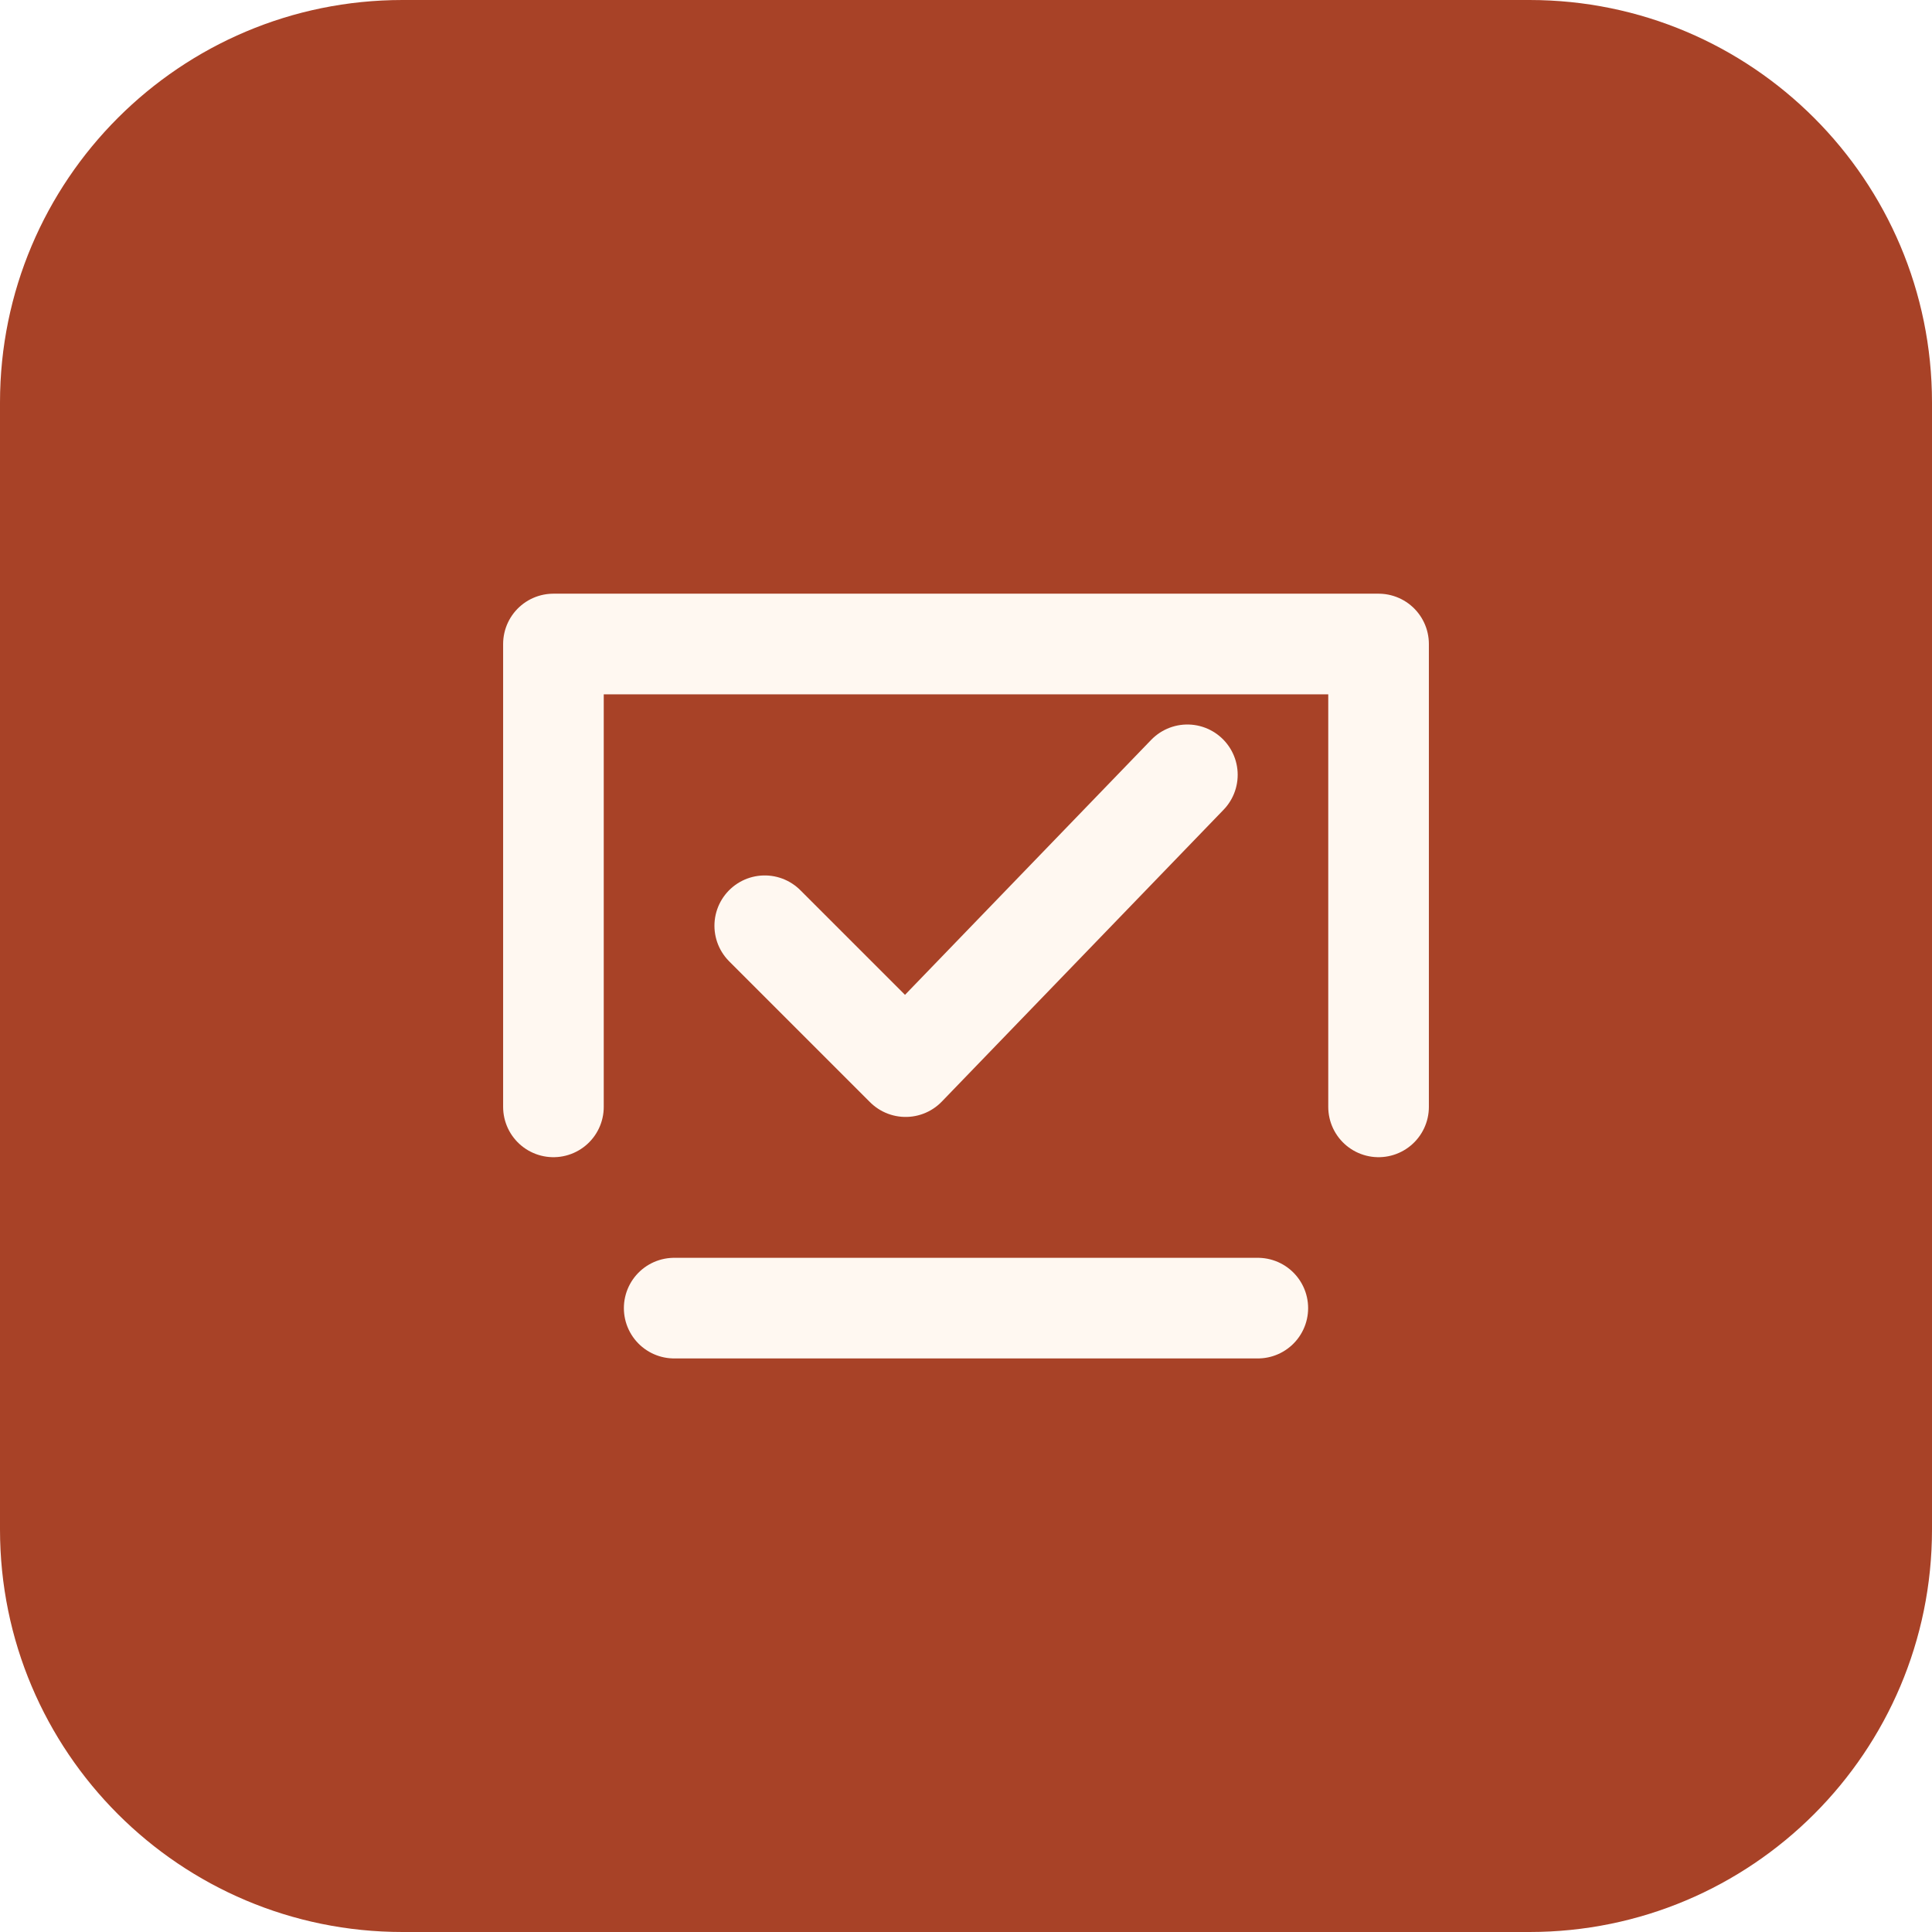
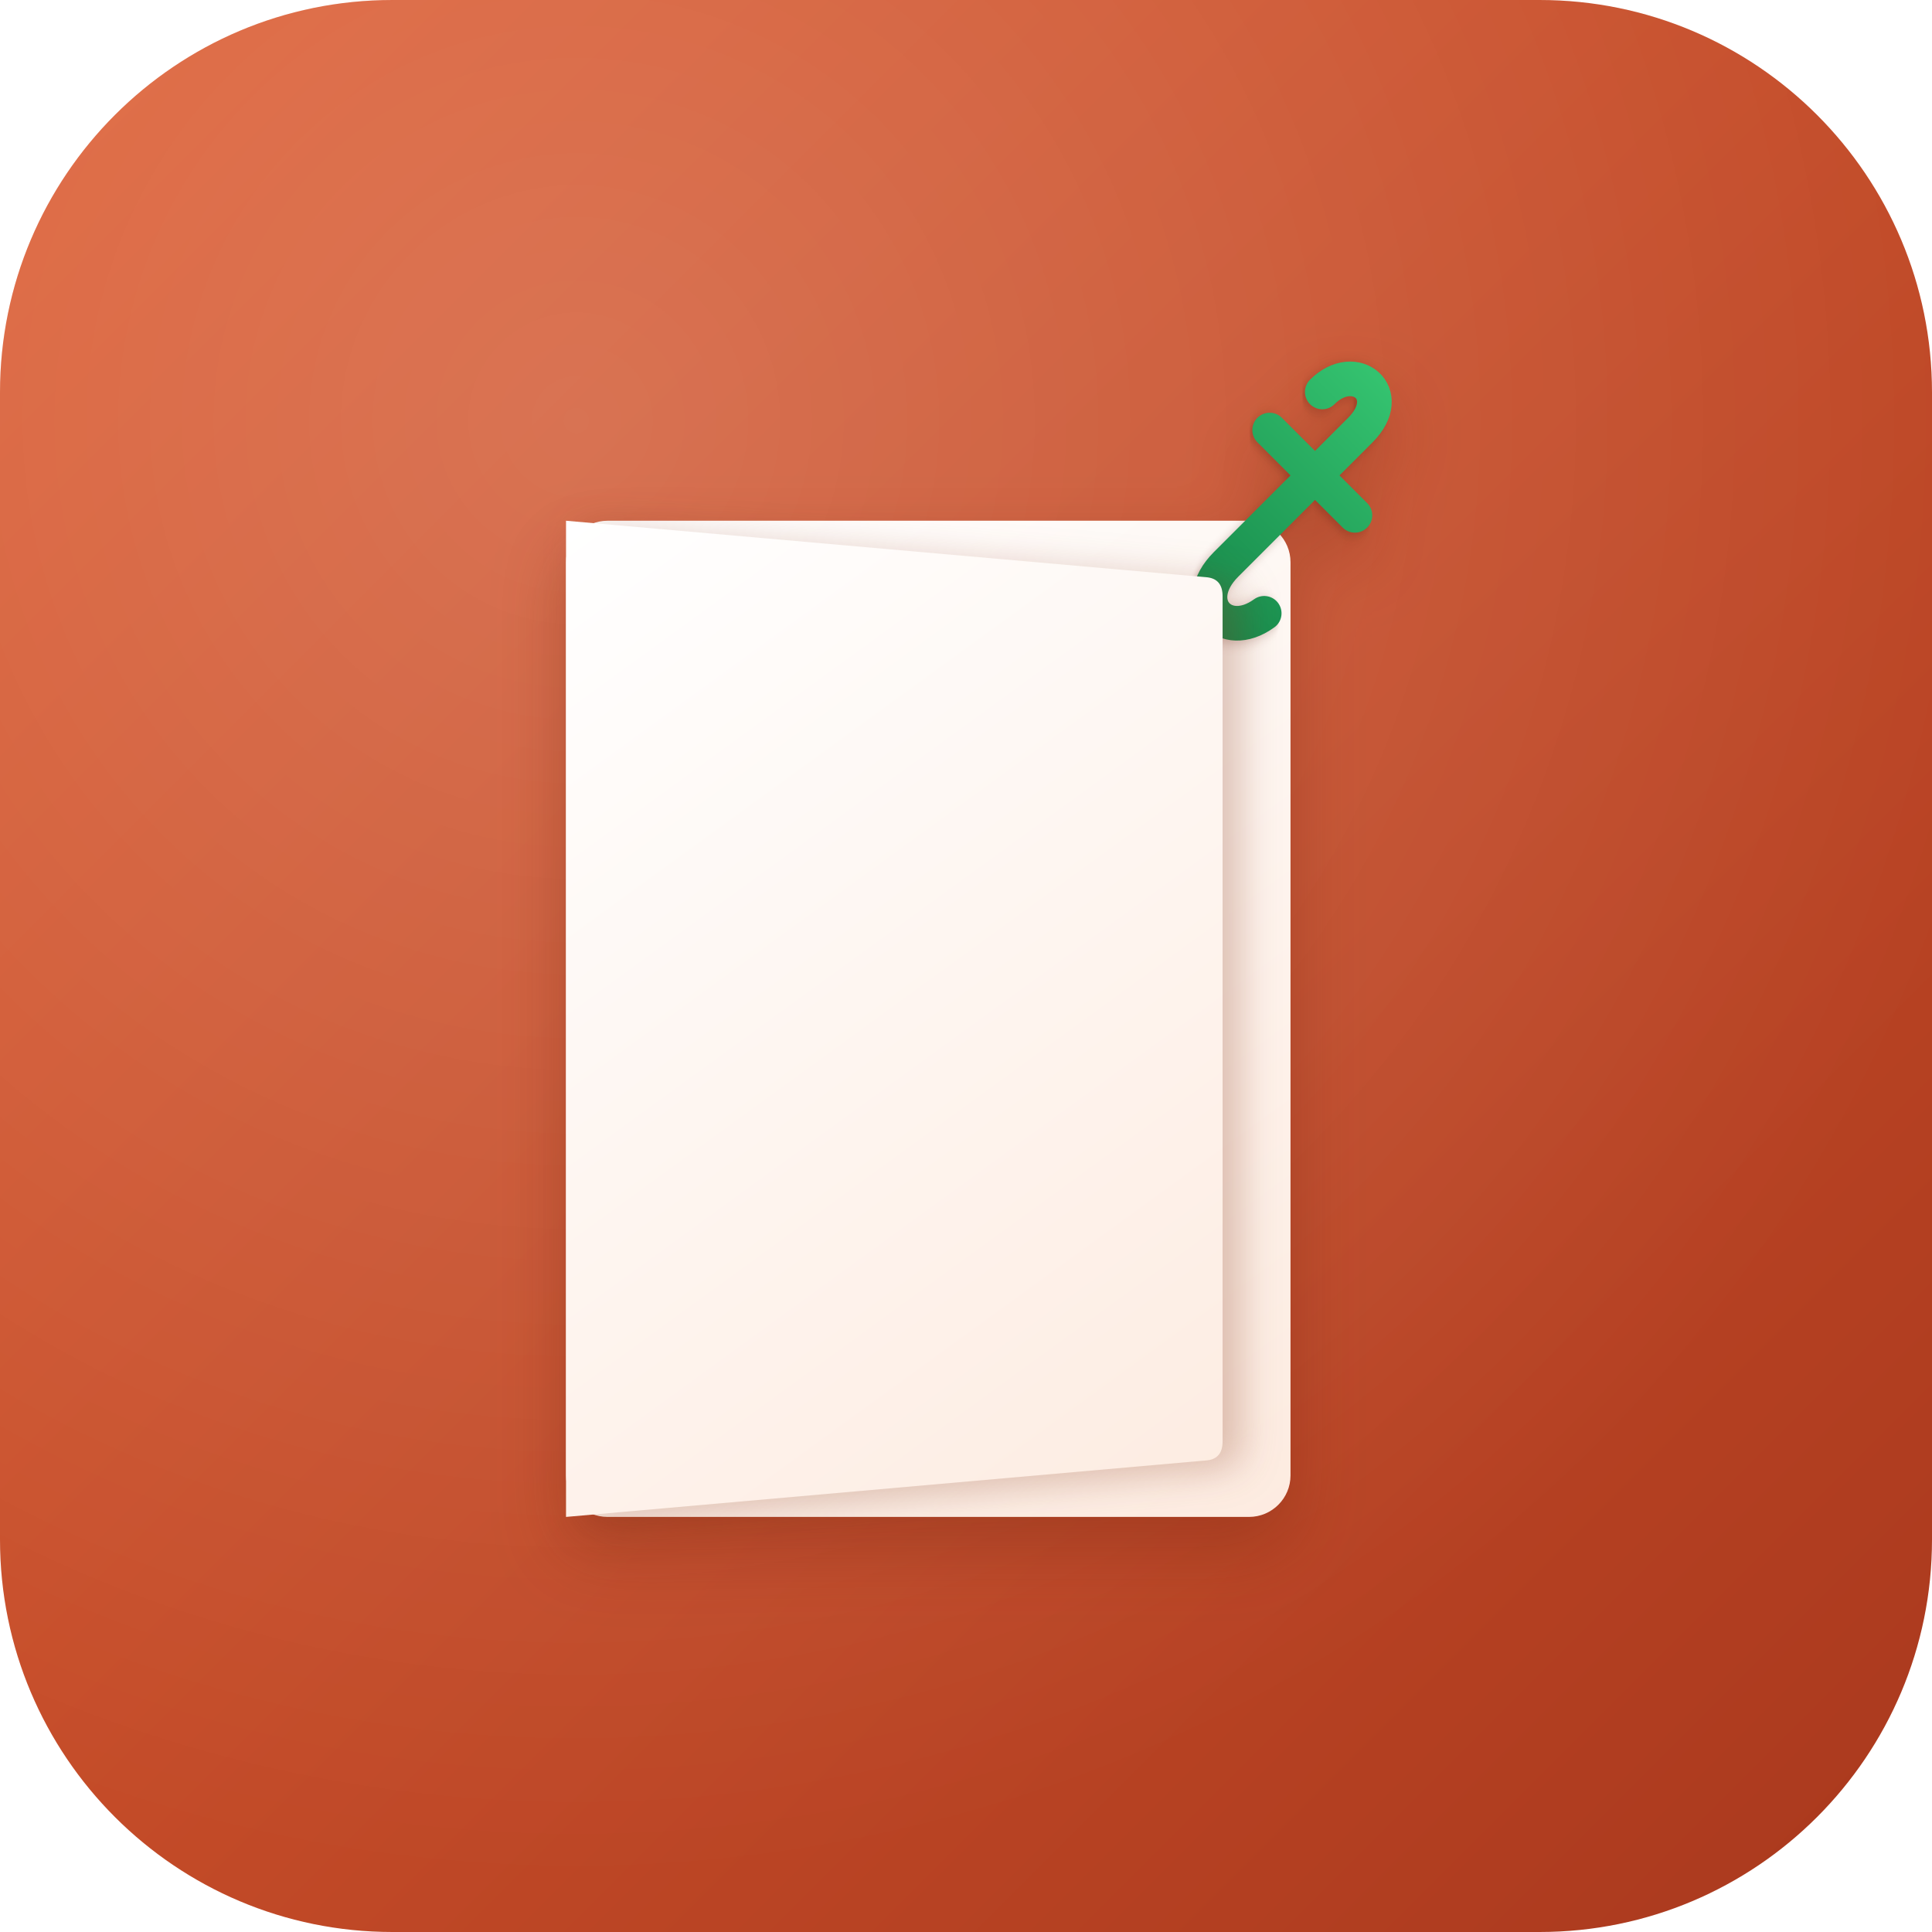
- <svg xmlns="http://www.w3.org/2000/svg" viewBox="0 0 192 192">
-   <rect width="192" height="192" rx="40" fill="#a84227" />
-   <path d="M55 110V64h82v46M67 130h58M76 92l14 14 28-29" fill="none" stroke="#fff8f1" stroke-width="10" stroke-linecap="round" stroke-linejoin="round" />
+ <svg xmlns="http://www.w3.org/2000/svg" viewBox="0 0 512 512" role="img" aria-label="SME Finance Copilot">
+   <defs>
+     <linearGradient id="bg" x1="0" y1="0" x2="1" y2="1">
+       <stop offset="0" stop-color="#DE5E33" />
+       <stop offset="1" stop-color="#A9381D" />
+     </linearGradient>
+     <radialGradient id="glow" cx="0.3" cy="0.22" r="0.75">
+       <stop offset="0" stop-color="#FFFFFF" stop-opacity=".18" />
+       <stop offset="1" stop-color="#FFFFFF" stop-opacity="0" />
+     </radialGradient>
+     <linearGradient id="paper" gradientUnits="userSpaceOnUse" x1="160" y1="172" x2="352" y2="436">
+       <stop offset="0" stop-color="#FFFFFF" />
+       <stop offset="1" stop-color="#FDEBE0" />
+     </linearGradient>
+     <linearGradient id="taka" gradientUnits="userSpaceOnUse" x1="0" y1="62" x2="0" y2="292">
+       <stop offset="0" stop-color="#34C26F" />
+       <stop offset="1" stop-color="#16884A" />
+     </linearGradient>
+     <filter id="drop" x="-25%" y="-25%" width="150%" height="150%" color-interpolation-filters="sRGB">
+       <feGaussianBlur in="SourceAlpha" stdDeviation="9" />
+       <feOffset dx="0" dy="8" result="b" />
+       <feFlood flood-color="#6E1F0B" flood-opacity="0.3" />
+       <feComposite in2="b" operator="in" />
+       <feMerge>
+         <feMergeNode />
+         <feMergeNode in="SourceGraphic" />
+       </feMerge>
+     </filter>
+     <filter id="fold" x="-25%" y="-25%" width="150%" height="150%" color-interpolation-filters="sRGB">
+       <feGaussianBlur in="SourceAlpha" stdDeviation="5" />
+       <feOffset dx="5" dy="2" result="b" />
+       <feFlood flood-color="#8A3A1E" flood-opacity="0.28" />
+       <feComposite in2="b" operator="in" />
+       <feMerge>
+         <feMergeNode />
+         <feMergeNode in="SourceGraphic" />
+       </feMerge>
+     </filter>
+     <filter id="mark" x="-25%" y="-25%" width="150%" height="150%" color-interpolation-filters="sRGB">
+       <feGaussianBlur in="SourceAlpha" stdDeviation="3.5" />
+       <feOffset dx="0" dy="3" result="b" />
+       <feFlood flood-color="#5A1A08" flood-opacity="0.25" />
+       <feComposite in2="b" operator="in" />
+       <feMerge>
+         <feMergeNode />
+         <feMergeNode in="SourceGraphic" />
+       </feMerge>
+     </filter>
+   </defs>
+   <rect x="0" y="0" width="512" height="512" rx="104" fill="url(#bg)" />
+   <rect x="0" y="0" width="512" height="512" rx="104" fill="url(#glow)" />
+   <g id="bookgroup" transform="translate(-10 -34)">
+     <g filter="url(#drop)">
+       <rect x="160" y="172" width="192" height="264" rx="11" fill="url(#paper)" />
+       <g transform="translate(352 166) rotate(45) scale(0.34) translate(-261 -176)">
+         <g filter="url(#mark)" fill="none" stroke="url(#taka)" stroke-width="27" stroke-linecap="round" stroke-linejoin="round">
+           <path d="M220 100 C220 64 262 60 262 100 L262 248 C262 290 304 292 310 254" />
+           <path d="M212 150 L306 150" />
+         </g>
+       </g>
+       <path d="M160 172 L330 187 Q334 187.5 334 192 L334 416 Q334 420.5 330 421 L160 436 Z" fill="url(#paper)" filter="url(#fold)" />
+     </g>
+   </g>
</svg>
